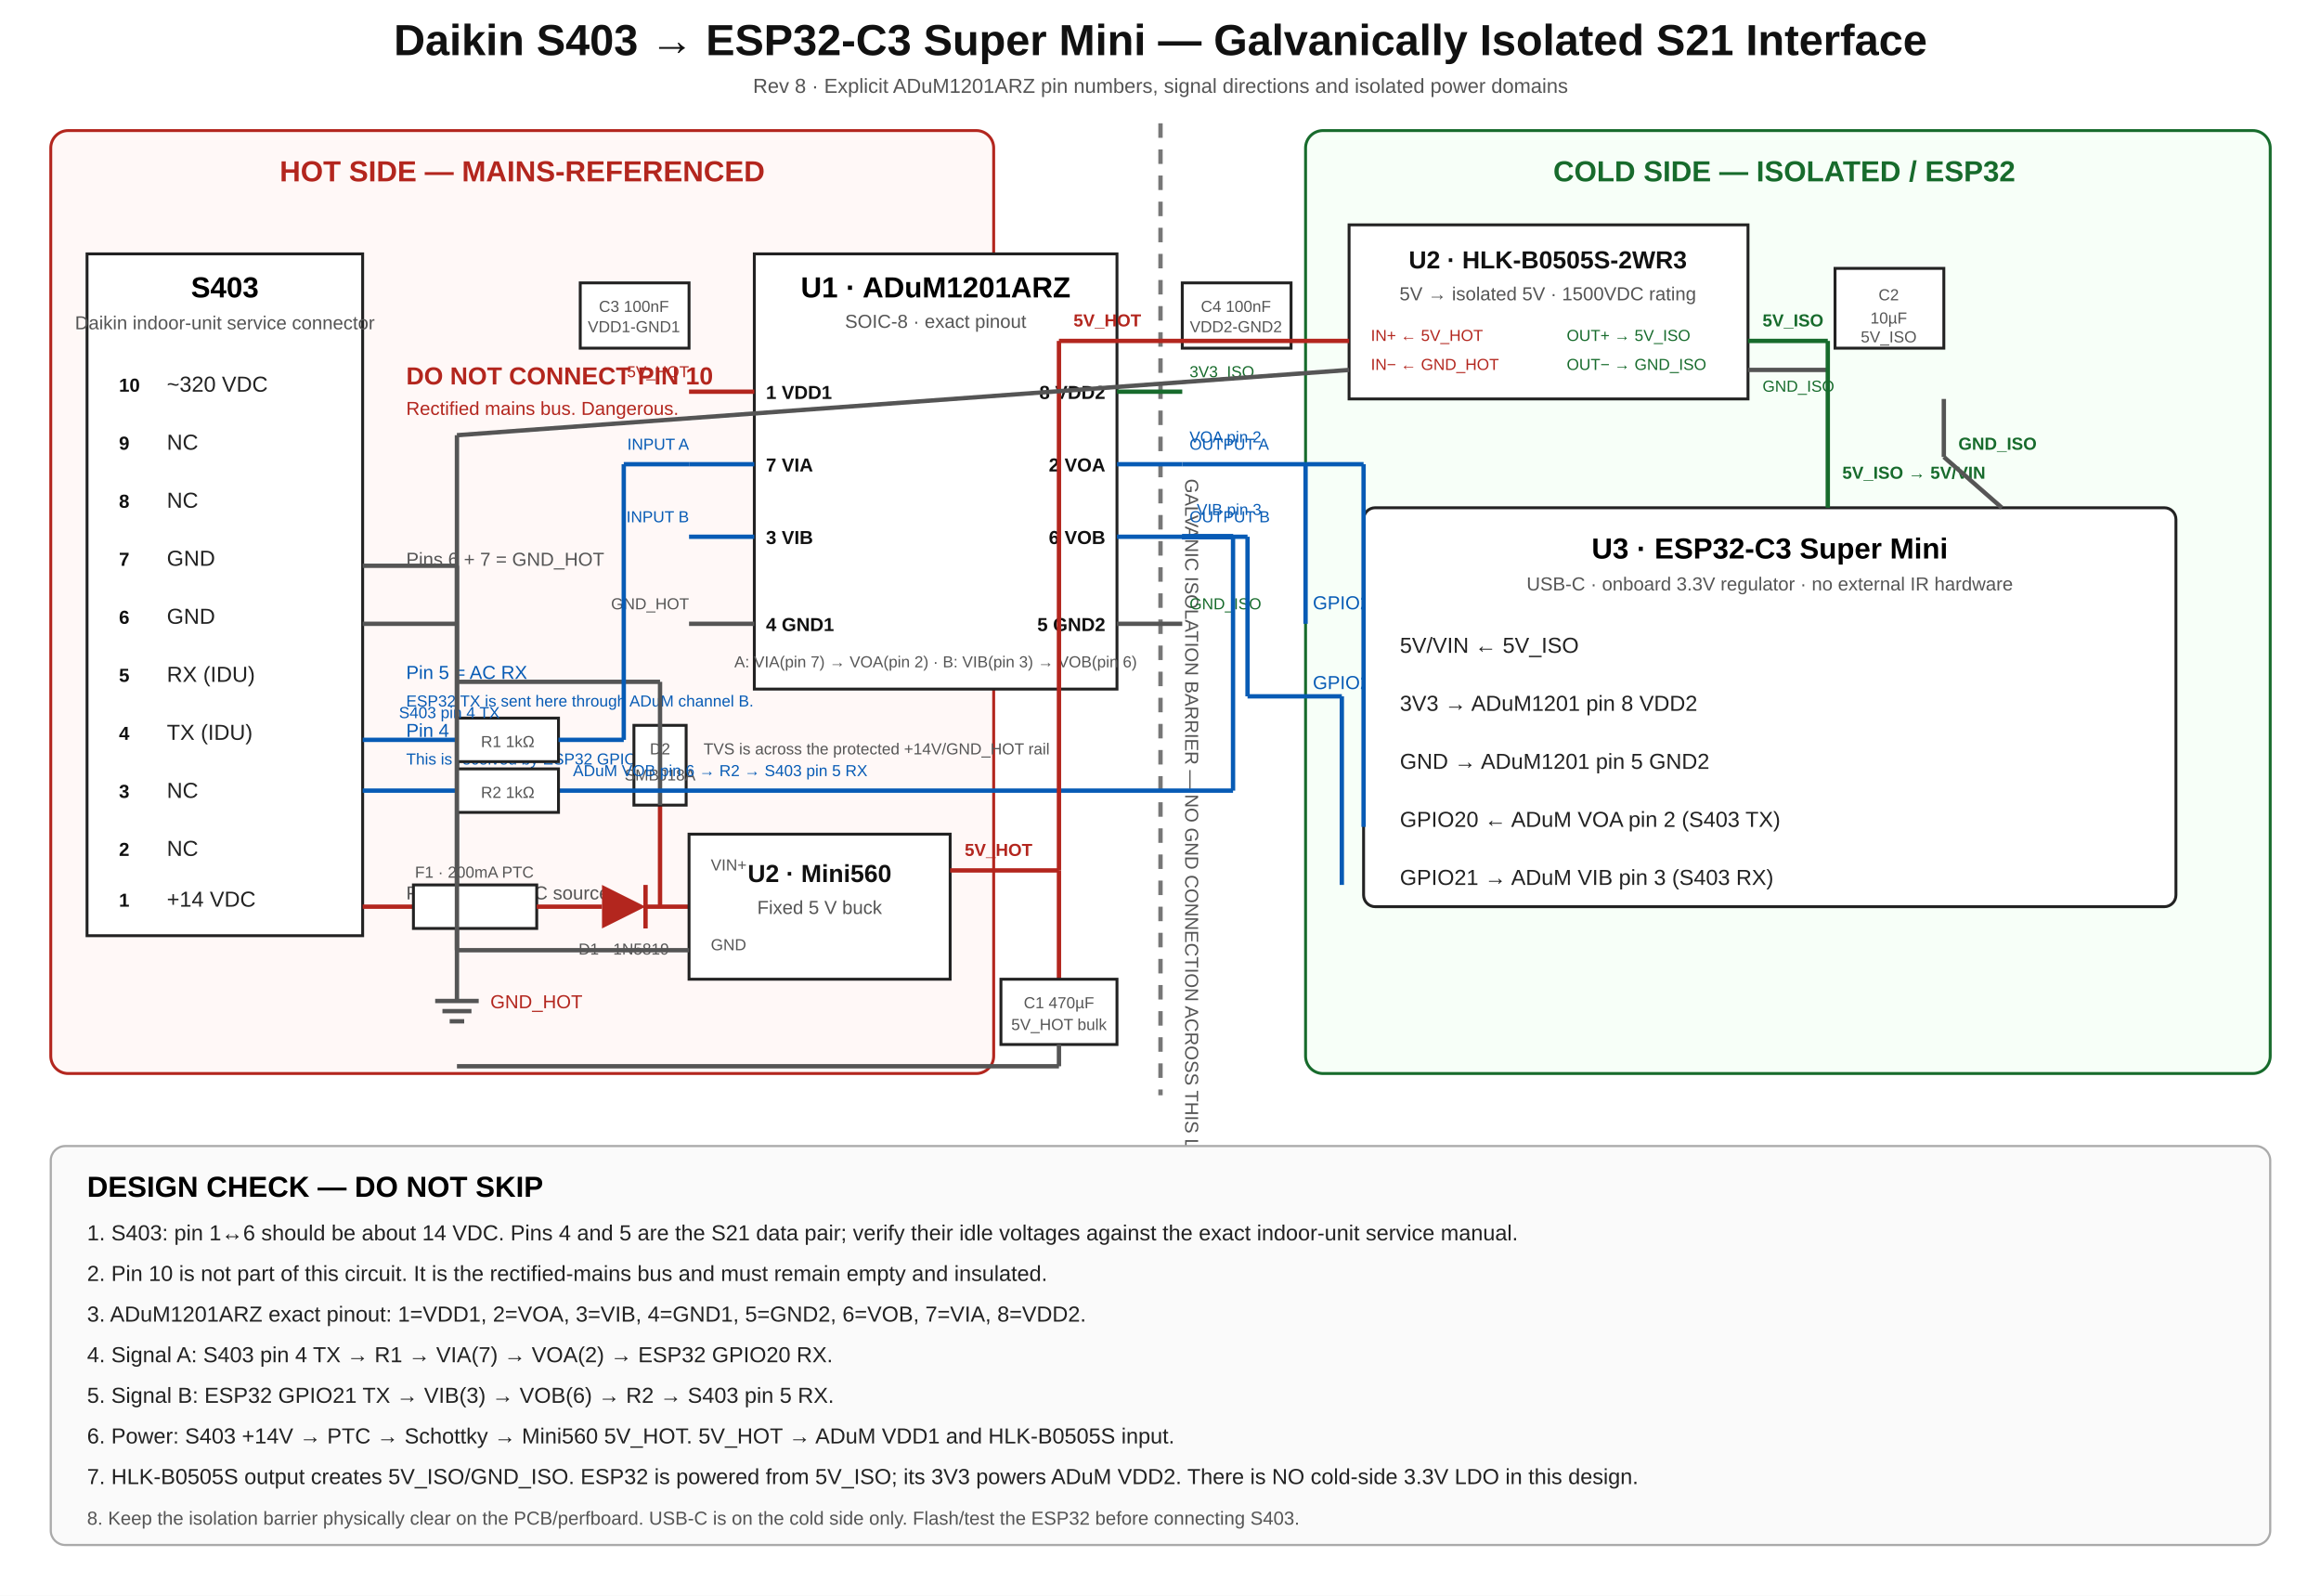
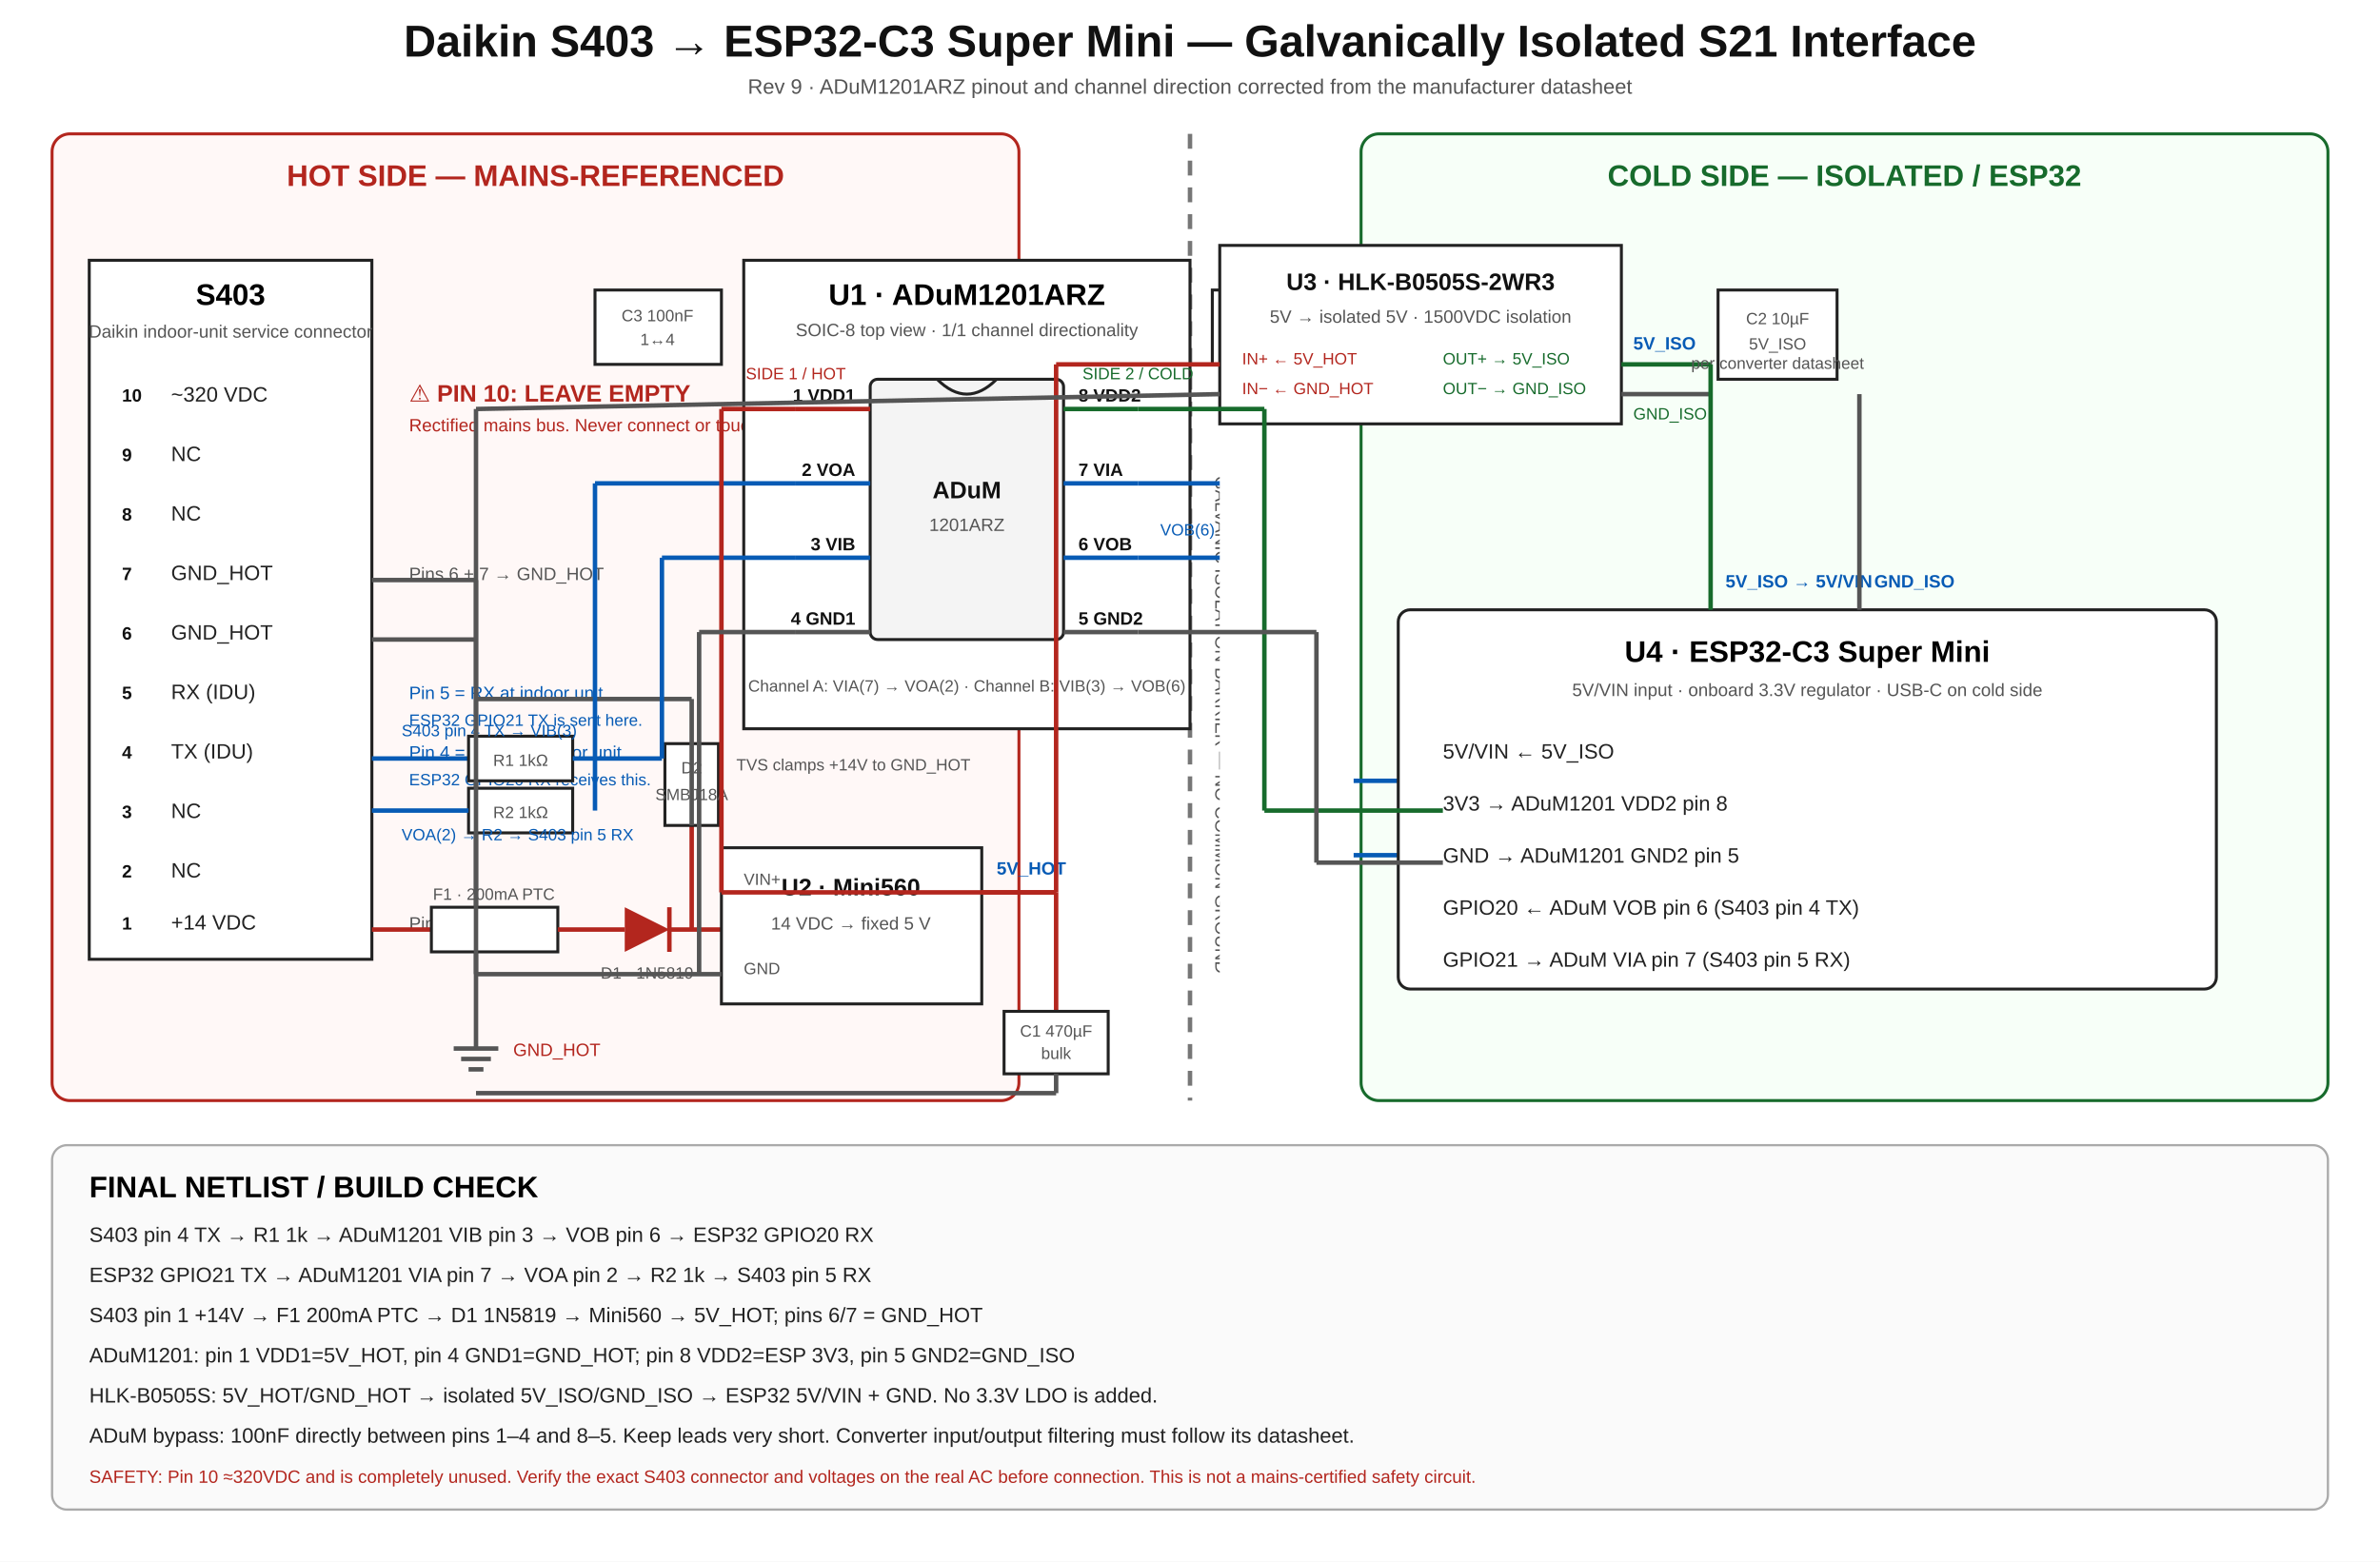
- <svg xmlns="http://www.w3.org/2000/svg" width="1600" height="1100" viewBox="0 0 1600 1100">
-   <defs>
-     <marker id="arrow" markerWidth="9" markerHeight="9" refX="8" refY="4.5" orient="auto">
-       <path d="M0,0 L9,4.5 L0,9 Z" fill="#222" />
-     </marker>
-   </defs>
+ <svg xmlns="http://www.w3.org/2000/svg" width="1600" height="1050" viewBox="0 0 1600 1050">
  <style>
- body{font-family:Arial,Helvetica,sans-serif}.title{font:700 30px Arial;fill:#111}.subtitle{font:14px Arial;fill:#555}.section{font:700 20px Arial}.h{font:700 17px Arial;fill:#111}.t{font:15px Arial;fill:#222}.s{font:13px Arial;fill:#555}.xs{font:11px Arial;fill:#555}.pin{font:700 13px Arial;fill:#111}.hot{stroke:#b3261e;stroke-width:3;fill:none}.cold{stroke:#176b2c;stroke-width:3;fill:none}.sig{stroke:#075bb5;stroke-width:3;fill:none}.ground{stroke:#555;stroke-width:3;fill:none}.wire{stroke:#222;stroke-width:2;fill:none}.barrier{stroke:#777;stroke-width:3;stroke-dasharray:10 8}.box{fill:#fff;stroke:#222;stroke-width:2}.hotbox{fill:#fff8f7;stroke:#b3261e;stroke-width:2}.coldbox{fill:#f7fff8;stroke:#176b2c;stroke-width:2}.panel{fill:#fafafa;stroke:#aaa;stroke-width:1.5}.warn{fill:#fff1f0;stroke:#c62828;stroke-width:2}.net{font:700 12px Arial;fill:#075bb5}.red{fill:#b3261e}.green{fill:#176b2c}.blue{fill:#075bb5}
+ .title{font:700 30px Arial;fill:#111}.sub{font:14px Arial;fill:#555}.sec{font:700 20px Arial}.h{font:700 16px Arial;fill:#111}.t{font:14px Arial;fill:#222}.s{font:12px Arial;fill:#555}.xs{font:11px Arial;fill:#555}.pin{font:700 12px Arial;fill:#111}.box{fill:#fff;stroke:#222;stroke-width:2}.hotbox{fill:#fff8f7;stroke:#b3261e;stroke-width:2}.coldbox{fill:#f7fff8;stroke:#176b2c;stroke-width:2}.hot{stroke:#b3261e;stroke-width:3;fill:none}.cold{stroke:#176b2c;stroke-width:3;fill:none}.sig{stroke:#075bb5;stroke-width:3;fill:none}.gnd{stroke:#555;stroke-width:3;fill:none}.dash{stroke:#777;stroke-width:3;stroke-dasharray:10 8}.panel{fill:#fafafa;stroke:#aaa;stroke-width:1.5}.warn{fill:#fff1f0;stroke:#c62828;stroke-width:2}.red{fill:#b3261e}.green{fill:#176b2c}.blue{fill:#075bb5}.net{font:700 12px Arial;fill:#075bb5}
</style>
-   <rect width="1600" height="1100" fill="#fff" />
+   <rect width="1600" height="1050" fill="#fff" />
  <text x="800" y="38" text-anchor="middle" class="title">Daikin S403 → ESP32-C3 Super Mini — Galvanically Isolated S21 Interface</text>
-   <text x="800" y="64" text-anchor="middle" class="subtitle">Rev 8 · Explicit ADuM1201ARZ pin numbers, signal directions and isolated power domains</text>
+   <text x="800" y="63" text-anchor="middle" class="sub">Rev 9 · ADuM1201ARZ pinout and channel direction corrected from the manufacturer datasheet</text>
  <rect x="35" y="90" width="650" height="650" rx="12" class="hotbox" />
-   <rect x="900" y="90" width="665" height="650" rx="12" class="coldbox" />
-   <text x="360" y="125" text-anchor="middle" class="section red">HOT SIDE — MAINS-REFERENCED</text>
-   <text x="1230" y="125" text-anchor="middle" class="section green">COLD SIDE — ISOLATED / ESP32</text>
-   <line x1="800" y1="85" x2="800" y2="755" class="barrier" />
-   <text x="817" y="330" class="s" transform="rotate(90 817 330)">GALVANIC ISOLATION BARRIER — NO GND CONNECTION ACROSS THIS LINE</text>
+   <rect x="915" y="90" width="650" height="650" rx="12" class="coldbox" />
+   <text x="360" y="125" text-anchor="middle" class="sec red">HOT SIDE — MAINS-REFERENCED</text>
+   <text x="1240" y="125" text-anchor="middle" class="sec green">COLD SIDE — ISOLATED / ESP32</text>
+   <line x1="800" y1="90" x2="800" y2="740" class="dash" />
+   <text x="817" y="320" class="s" transform="rotate(90 817 320)">GALVANIC ISOLATION BARRIER — NO COMMON GROUND</text>
  <rect x="60" y="175" width="190" height="470" class="box" />
-   <text x="155" y="205" text-anchor="middle" class="section">S403</text>
+   <text x="155" y="205" text-anchor="middle" class="sec">S403</text>
  <text x="155" y="227" text-anchor="middle" class="s">Daikin indoor-unit service connector</text>
  <g class="pin">
    <text x="82" y="270">10</text>
    <text x="82" y="310">9</text>
    <text x="82" y="350">8</text>
    <text x="82" y="390">7</text>
    <text x="82" y="430">6</text>
    <text x="82" y="470">5</text>
    <text x="82" y="510">4</text>
    <text x="82" y="550">3</text>
    <text x="82" y="590">2</text>
    <text x="82" y="625">1</text>
  </g>
  <g class="t">
    <text x="115" y="270">~320 VDC</text>
    <text x="115" y="310">NC</text>
    <text x="115" y="350">NC</text>
-     <text x="115" y="390">GND</text>
-     <text x="115" y="430">GND</text>
+     <text x="115" y="390">GND_HOT</text>
+     <text x="115" y="430">GND_HOT</text>
    <text x="115" y="470">RX (IDU)</text>
    <text x="115" y="510">TX (IDU)</text>
    <text x="115" y="550">NC</text>
    <text x="115" y="590">NC</text>
    <text x="115" y="625">+14 VDC</text>
  </g>
-   <text x="280" y="265" class="h red">DO NOT CONNECT PIN 10</text>
-   <text x="280" y="286" class="s red">Rectified mains bus. Dangerous.</text>
-   <text x="280" y="390" class="s">Pins 6 + 7 = GND_HOT</text>
-   <text x="280" y="468" class="s blue">Pin 5 = AC RX</text>
-   <text x="280" y="487" class="xs blue">ESP32 TX is sent here through ADuM channel B.</text>
-   <text x="280" y="508" class="s blue">Pin 4 = AC TX</text>
-   <text x="280" y="527" class="xs blue">This is received by ESP32 GPIO20.</text>
-   <text x="280" y="620" class="s">Pin 1 = +14 VDC source</text>
-   <line x1="250" y1="390" x2="315" y2="390" class="ground" />
-   <line x1="250" y1="430" x2="315" y2="430" class="ground" />
-   <line x1="315" y1="390" x2="315" y2="690" class="ground" />
-   <line x1="300" y1="690" x2="330" y2="690" class="ground" />
-   <line x1="305" y1="697" x2="325" y2="697" class="ground" />
-   <line x1="310" y1="704" x2="320" y2="704" class="ground" />
-   <text x="338" y="695" class="s red">GND_HOT</text>
-   <line x1="250" y1="625" x2="285" y2="625" class="hot" />
-   <rect x="285" y="610" width="85" height="30" class="box" />
-   <text x="327" y="605" text-anchor="middle" class="xs">F1 · 200mA PTC</text>
-   <line x1="370" y1="625" x2="415" y2="625" class="hot" />
-   <polygon points="415,610 415,640 445,625" fill="#b3261e" />
-   <line x1="445" y1="610" x2="445" y2="640" class="hot" />
-   <text x="430" y="658" text-anchor="middle" class="xs">D1 · 1N5819</text>
-   <line x1="445" y1="625" x2="475" y2="625" class="hot" />
-   <rect x="475" y="575" width="180" height="100" class="box" />
-   <text x="565" y="608" text-anchor="middle" class="h">U2 · Mini560</text>
-   <text x="565" y="630" text-anchor="middle" class="s">Fixed 5 V buck</text>
-   <text x="490" y="600" class="xs">VIN+</text>
-   <text x="490" y="655" class="xs">GND</text>
-   <line x1="475" y1="655" x2="315" y2="655" class="ground" />
-   <line x1="655" y1="600" x2="730" y2="600" class="hot" />
-   <text x="665" y="590" class="net red">5V_HOT</text>
-   <line x1="730" y1="600" x2="730" y2="675" class="hot" />
-   <rect x="690" y="675" width="80" height="45" class="box" />
-   <text x="730" y="695" text-anchor="middle" class="xs">C1 470µF</text>
-   <text x="730" y="710" text-anchor="middle" class="xs">5V_HOT bulk</text>
-   <line x1="730" y1="720" x2="730" y2="735" class="ground" />
-   <line x1="730" y1="735" x2="315" y2="735" class="ground" />
-   <line x1="455" y1="625" x2="455" y2="540" class="hot" />
-   <rect x="437" y="500" width="36" height="55" class="box" />
-   <text x="455" y="520" text-anchor="middle" class="xs">D2</text>
-   <text x="455" y="538" text-anchor="middle" class="xs">SMBJ18A</text>
-   <line x1="455" y1="555" x2="455" y2="470" class="ground" />
-   <line x1="455" y1="470" x2="315" y2="470" class="ground" />
-   <text x="485" y="520" class="xs">TVS is across the protected +14V/GND_HOT rail</text>
-   <rect x="520" y="175" width="250" height="300" class="box" />
-   <text x="645" y="205" text-anchor="middle" class="section">U1 · ADuM1201ARZ</text>
-   <text x="645" y="226" text-anchor="middle" class="s">SOIC-8 · exact pinout</text>
-   <line x1="520" y1="270" x2="475" y2="270" class="hot" />
-   <text x="528" y="275" class="pin">1 VDD1</text>
-   <text x="475" y="260" text-anchor="end" class="xs red">5V_HOT</text>
-   <line x1="520" y1="320" x2="475" y2="320" class="sig" />
-   <text x="528" y="325" class="pin">7 VIA</text>
-   <text x="475" y="310" text-anchor="end" class="xs blue">INPUT A</text>
-   <line x1="520" y1="370" x2="475" y2="370" class="sig" />
-   <text x="528" y="375" class="pin">3 VIB</text>
-   <text x="475" y="360" text-anchor="end" class="xs blue">INPUT B</text>
-   <line x1="520" y1="430" x2="475" y2="430" class="ground" />
-   <text x="528" y="435" class="pin">4 GND1</text>
-   <text x="475" y="420" text-anchor="end" class="xs">GND_HOT</text>
-   <line x1="770" y1="270" x2="815" y2="270" class="cold" />
-   <text x="762" y="275" text-anchor="end" class="pin">8 VDD2</text>
-   <text x="820" y="260" class="xs green">3V3_ISO</text>
-   <line x1="770" y1="320" x2="815" y2="320" class="sig" />
-   <text x="762" y="325" text-anchor="end" class="pin">2 VOA</text>
-   <text x="820" y="310" class="xs blue">OUTPUT A</text>
-   <line x1="770" y1="370" x2="815" y2="370" class="sig" />
-   <text x="762" y="375" text-anchor="end" class="pin">6 VOB</text>
-   <text x="820" y="360" class="xs blue">OUTPUT B</text>
-   <line x1="770" y1="430" x2="815" y2="430" class="ground" />
-   <text x="762" y="435" text-anchor="end" class="pin">5 GND2</text>
-   <text x="820" y="420" class="xs green">GND_ISO</text>
-   <text x="645" y="460" text-anchor="middle" class="xs">A: VIA(pin 7) → VOA(pin 2) · B: VIB(pin 3) → VOB(pin 6)</text>
-   <rect x="400" y="195" width="75" height="45" class="box" />
-   <text x="437" y="215" text-anchor="middle" class="xs">C3 100nF</text>
-   <text x="437" y="229" text-anchor="middle" class="xs">VDD1-GND1</text>
-   <rect x="815" y="195" width="75" height="45" class="box" />
-   <text x="852" y="215" text-anchor="middle" class="xs">C4 100nF</text>
-   <text x="852" y="229" text-anchor="middle" class="xs">VDD2-GND2</text>
+   <text x="275" y="270" class="h red">⚠ PIN 10: LEAVE EMPTY</text>
+   <text x="275" y="290" class="s red">Rectified mains bus. Never connect or touch.</text>
+   <text x="275" y="390" class="s">Pins 6 + 7 → GND_HOT</text>
+   <text x="275" y="470" class="s blue">Pin 5 = RX at indoor unit</text>
+   <text x="275" y="488" class="xs blue">ESP32 GPIO21 TX is sent here.</text>
+   <text x="275" y="510" class="s blue">Pin 4 = TX from indoor unit</text>
+   <text x="275" y="528" class="xs blue">ESP32 GPIO20 RX receives this.</text>
+   <text x="275" y="625" class="s">Pin 1 = +14 VDC</text>
+   <line x1="250" y1="390" x2="320" y2="390" class="gnd" />
+   <line x1="250" y1="430" x2="320" y2="430" class="gnd" />
+   <line x1="320" y1="390" x2="320" y2="705" class="gnd" />
+   <line x1="305" y1="705" x2="335" y2="705" class="gnd" />
+   <line x1="310" y1="712" x2="330" y2="712" class="gnd" />
+   <line x1="315" y1="719" x2="325" y2="719" class="gnd" />
+   <text x="345" y="710" class="s red">GND_HOT</text>
+   <line x1="250" y1="625" x2="290" y2="625" class="hot" />
+   <rect x="290" y="610" width="85" height="30" class="box" />
+   <text x="332" y="605" text-anchor="middle" class="xs">F1 · 200mA PTC</text>
+   <line x1="375" y1="625" x2="420" y2="625" class="hot" />
+   <polygon points="420,610 420,640 450,625" fill="#b3261e" />
+   <line x1="450" y1="610" x2="450" y2="640" class="hot" />
+   <text x="435" y="658" text-anchor="middle" class="xs">D1 · 1N5819</text>
+   <line x1="450" y1="625" x2="485" y2="625" class="hot" />
+   <rect x="485" y="570" width="175" height="105" class="box" />
+   <text x="572" y="602" text-anchor="middle" class="h">U2 · Mini560</text>
+   <text x="572" y="625" text-anchor="middle" class="s">14 VDC → fixed 5 V</text>
+   <text x="500" y="595" class="xs">VIN+</text>
+   <text x="500" y="655" class="xs">GND</text>
+   <line x1="485" y1="655" x2="320" y2="655" class="gnd" />
+   <line x1="660" y1="600" x2="710" y2="600" class="hot" />
+   <text x="670" y="588" class="net red">5V_HOT</text>
+   <line x1="710" y1="600" x2="710" y2="680" class="hot" />
+   <rect x="675" y="680" width="70" height="42" class="box" />
+   <text x="710" y="697" text-anchor="middle" class="xs">C1 470µF</text>
+   <text x="710" y="712" text-anchor="middle" class="xs">bulk</text>
+   <line x1="710" y1="722" x2="710" y2="735" class="gnd" />
+   <line x1="710" y1="735" x2="320" y2="735" class="gnd" />
+   <line x1="465" y1="625" x2="465" y2="540" class="hot" />
+   <rect x="447" y="500" width="36" height="55" class="box" />
+   <text x="465" y="520" text-anchor="middle" class="xs">D2</text>
+   <text x="465" y="538" text-anchor="middle" class="xs">SMBJ18A</text>
+   <line x1="465" y1="555" x2="465" y2="470" class="gnd" />
+   <line x1="465" y1="470" x2="320" y2="470" class="gnd" />
+   <text x="495" y="518" class="xs">TVS clamps +14V to GND_HOT</text>
+   <rect x="500" y="175" width="300" height="315" class="box" />
+   <text x="650" y="205" text-anchor="middle" class="sec">U1 · ADuM1201ARZ</text>
+   <text x="650" y="226" text-anchor="middle" class="s">SOIC-8 top view · 1/1 channel directionality</text>
+   <rect x="585" y="255" width="130" height="175" rx="5" fill="#f4f4f4" stroke="#222" stroke-width="2" />
+   <path d="M630 255 Q650 275 670 255" fill="none" stroke="#222" stroke-width="2" />
+   <text x="650" y="335" text-anchor="middle" class="h">ADuM</text>
+   <text x="650" y="357" text-anchor="middle" class="s">1201ARZ</text>
+   <line x1="585" y1="275" x2="535" y2="275" class="hot" />
+   <text x="575" y="270" text-anchor="end" class="pin">1 VDD1</text>
+   <line x1="585" y1="325" x2="535" y2="325" class="sig" />
+   <text x="575" y="320" text-anchor="end" class="pin">2 VOA</text>
+   <line x1="585" y1="375" x2="535" y2="375" class="sig" />
+   <text x="575" y="370" text-anchor="end" class="pin">3 VIB</text>
+   <line x1="585" y1="425" x2="535" y2="425" class="gnd" />
+   <text x="575" y="420" text-anchor="end" class="pin">4 GND1</text>
+   <text x="535" y="255" text-anchor="middle" class="xs red">SIDE 1 / HOT</text>
+   <line x1="715" y1="425" x2="765" y2="425" class="gnd" />
+   <text x="725" y="420" class="pin">5 GND2</text>
+   <line x1="715" y1="375" x2="765" y2="375" class="sig" />
+   <text x="725" y="370" class="pin">6 VOB</text>
+   <line x1="715" y1="325" x2="765" y2="325" class="sig" />
+   <text x="725" y="320" class="pin">7 VIA</text>
+   <line x1="715" y1="275" x2="765" y2="275" class="cold" />
+   <text x="725" y="270" class="pin">8 VDD2</text>
+   <text x="765" y="255" text-anchor="middle" class="xs green">SIDE 2 / COLD</text>
+   <text x="650" y="465" text-anchor="middle" class="xs">Channel A: VIA(7) → VOA(2) · Channel B: VIB(3) → VOB(6)</text>
+   <rect x="400" y="195" width="85" height="50" class="box" />
+   <text x="442" y="216" text-anchor="middle" class="xs">C3 100nF</text>
+   <text x="442" y="232" text-anchor="middle" class="xs">1↔4</text>
+   <rect x="815" y="195" width="85" height="50" class="box" />
+   <text x="857" y="216" text-anchor="middle" class="xs">C4 100nF</text>
+   <text x="857" y="232" text-anchor="middle" class="xs">8↔5</text>
  <line x1="250" y1="510" x2="315" y2="510" class="sig" />
  <rect x="315" y="495" width="70" height="30" class="box" />
  <text x="350" y="515" text-anchor="middle" class="xs">R1 1kΩ</text>
-   <line x1="385" y1="510" x2="430" y2="510" class="sig" />
-   <line x1="430" y1="510" x2="430" y2="320" class="sig" />
-   <line x1="430" y1="320" x2="475" y2="320" class="sig" />
-   <text x="275" y="495" class="xs blue">S403 pin 4 TX</text>
-   <line x1="815" y1="320" x2="900" y2="320" class="sig" />
-   <text x="820" y="305" class="xs blue">VOA pin 2</text>
-   <line x1="900" y1="320" x2="900" y2="430" class="sig" />
-   <text x="905" y="420" class="s blue">GPIO20 / RX</text>
-   <line x1="900" y1="480" x2="860" y2="480" class="sig" />
-   <line x1="860" y1="480" x2="860" y2="370" class="sig" />
-   <line x1="860" y1="370" x2="815" y2="370" class="sig" />
-   <text x="825" y="355" class="xs blue">VIB pin 3</text>
-   <text x="905" y="475" class="s blue">GPIO21 / TX</text>
-   <line x1="815" y1="370" x2="850" y2="370" class="sig" />
-   <line x1="815" y1="370" x2="850" y2="370" class="sig" />
-   <line x1="815" y1="370" x2="850" y2="370" class="sig" />
-   <line x1="815" y1="370" x2="850" y2="370" class="sig" />
-   <line x1="815" y1="370" x2="850" y2="370" class="sig" />
-   <line x1="815" y1="370" x2="850" y2="370" class="sig" />
-   <line x1="815" y1="370" x2="850" y2="370" class="sig" />
-   <line x1="815" y1="370" x2="850" y2="370" class="sig" />
-   <line x1="815" y1="370" x2="850" y2="370" class="sig" />
-   <line x1="815" y1="370" x2="850" y2="370" class="sig" />
-   <line x1="815" y1="370" x2="850" y2="370" class="sig" />
-   <line x1="850" y1="370" x2="850" y2="545" class="sig" />
-   <line x1="850" y1="545" x2="385" y2="545" class="sig" />
+   <line x1="385" y1="510" x2="445" y2="510" class="sig" />
+   <line x1="445" y1="510" x2="445" y2="375" class="sig" />
+   <line x1="445" y1="375" x2="535" y2="375" class="sig" />
+   <text x="270" y="495" class="xs blue">S403 pin 4 TX → VIB(3)</text>
+   <line x1="535" y1="325" x2="400" y2="325" class="sig" />
+   <line x1="400" y1="325" x2="400" y2="545" class="sig" />
  <rect x="315" y="530" width="70" height="30" class="box" />
  <text x="350" y="550" text-anchor="middle" class="xs">R2 1kΩ</text>
  <line x1="315" y1="545" x2="250" y2="545" class="sig" />
-   <text x="395" y="535" class="xs blue">ADuM VOB pin 6 → R2 → S403 pin 5 RX</text>
-   <rect x="930" y="155" width="275" height="120" class="box" />
-   <text x="1067" y="185" text-anchor="middle" class="h">U2 · HLK-B0505S-2WR3</text>
-   <text x="1067" y="207" text-anchor="middle" class="s">5V → isolated 5V · 1500VDC rating</text>
-   <text x="945" y="235" class="xs red">IN+  ← 5V_HOT</text>
-   <text x="945" y="255" class="xs red">IN−  ← GND_HOT</text>
-   <text x="1080" y="235" class="xs green">OUT+ → 5V_ISO</text>
-   <text x="1080" y="255" class="xs green">OUT− → GND_ISO</text>
-   <line x1="730" y1="600" x2="730" y2="235" class="hot" />
-   <line x1="730" y1="235" x2="930" y2="235" class="hot" />
-   <text x="740" y="225" class="net red">5V_HOT</text>
-   <line x1="315" y1="655" x2="315" y2="300" class="ground" />
-   <line x1="315" y1="300" x2="930" y2="255" class="ground" />
-   <line x1="1205" y1="235" x2="1260" y2="235" class="cold" />
-   <text x="1215" y="225" class="net green">5V_ISO</text>
-   <line x1="1205" y1="255" x2="1260" y2="255" class="ground" />
-   <text x="1215" y="270" class="xs green">GND_ISO</text>
-   <rect x="1265" y="185" width="75" height="55" class="box" />
-   <text x="1302" y="207" text-anchor="middle" class="xs">C2</text>
-   <text x="1302" y="223" text-anchor="middle" class="xs">10µF</text>
-   <text x="1302" y="236" text-anchor="middle" class="xs">5V_ISO</text>
-   <rect x="940" y="350" width="560" height="275" rx="8" class="box" />
-   <text x="1220" y="385" text-anchor="middle" class="section">U3 · ESP32-C3 Super Mini</text>
-   <text x="1220" y="407" text-anchor="middle" class="s">USB-C · onboard 3.3V regulator · no external IR hardware</text>
-   <text x="965" y="450" class="t">5V/VIN  ← 5V_ISO</text>
-   <text x="965" y="490" class="t">3V3     → ADuM1201 pin 8 VDD2</text>
-   <text x="965" y="530" class="t">GND     → ADuM1201 pin 5 GND2</text>
-   <text x="965" y="570" class="t">GPIO20  ← ADuM VOA pin 2  (S403 TX)</text>
-   <text x="965" y="610" class="t">GPIO21  → ADuM VIB pin 3  (S403 RX)</text>
-   <line x1="1260" y1="235" x2="1260" y2="350" class="cold" />
-   <text x="1270" y="330" class="net green">5V_ISO → 5V/VIN</text>
-   <line x1="1340" y1="275" x2="1340" y2="315" class="ground" />
-   <line x1="1340" y1="315" x2="1380" y2="350" class="ground" />
-   <text x="1350" y="310" class="net green">GND_ISO</text>
-   <line x1="900" y1="320" x2="940" y2="320" class="sig" />
-   <line x1="940" y1="320" x2="940" y2="570" class="sig" />
-   <line x1="900" y1="480" x2="925" y2="480" class="sig" />
-   <line x1="925" y1="480" x2="925" y2="610" class="sig" />
-   <rect x="35" y="790" width="1530" height="275" rx="10" class="panel" />
-   <text x="60" y="825" class="section">DESIGN CHECK — DO NOT SKIP</text>
-   <text x="60" y="855" class="t">1. S403: pin 1↔6 should be about 14 VDC. Pins 4 and 5 are the S21 data pair; verify their idle voltages against the exact indoor-unit service manual.</text>
-   <text x="60" y="883" class="t">2. Pin 10 is not part of this circuit. It is the rectified-mains bus and must remain empty and insulated.</text>
-   <text x="60" y="911" class="t">3. ADuM1201ARZ exact pinout: 1=VDD1, 2=VOA, 3=VIB, 4=GND1, 5=GND2, 6=VOB, 7=VIA, 8=VDD2.</text>
-   <text x="60" y="939" class="t">4. Signal A: S403 pin 4 TX → R1 → VIA(7) → VOA(2) → ESP32 GPIO20 RX.</text>
-   <text x="60" y="967" class="t">5. Signal B: ESP32 GPIO21 TX → VIB(3) → VOB(6) → R2 → S403 pin 5 RX.</text>
-   <text x="60" y="995" class="t">6. Power: S403 +14V → PTC → Schottky → Mini560 5V_HOT. 5V_HOT → ADuM VDD1 and HLK-B0505S input.</text>
-   <text x="60" y="1023" class="t">7. HLK-B0505S output creates 5V_ISO/GND_ISO. ESP32 is powered from 5V_ISO; its 3V3 powers ADuM VDD2. There is NO cold-side 3.3V LDO in this design.</text>
-   <text x="60" y="1051" class="s">8. Keep the isolation barrier physically clear on the PCB/perfboard. USB-C is on the cold side only. Flash/test the ESP32 before connecting S403.</text>
+   <text x="270" y="565" class="xs blue">VOA(2) → R2 → S403 pin 5 RX</text>
+   <line x1="765" y1="375" x2="875" y2="375" class="sig" />
+   <line x1="875" y1="375" x2="875" y2="525" class="sig" />
+   <line x1="875" y1="525" x2="940" y2="525" class="sig" />
+   <text x="780" y="360" class="xs blue">VOB(6) → GPIO20 RX</text>
+   <line x1="940" y1="575" x2="855" y2="575" class="sig" />
+   <line x1="855" y1="575" x2="855" y2="325" class="sig" />
+   <line x1="855" y1="325" x2="765" y2="325" class="sig" />
+   <text x="945" y="565" class="xs blue">GPIO21 TX → VIA(7)</text>
+   <rect x="820" y="120" width="90" height="560" fill="#fff" stroke="none" />
+   <rect x="820" y="165" width="270" height="120" class="box" />
+   <text x="955" y="195" text-anchor="middle" class="h">U3 · HLK-B0505S-2WR3</text>
+   <text x="955" y="217" text-anchor="middle" class="s">5V → isolated 5V · 1500VDC isolation</text>
+   <text x="835" y="245" class="xs red">IN+ ← 5V_HOT</text>
+   <text x="835" y="265" class="xs red">IN− ← GND_HOT</text>
+   <text x="970" y="245" class="xs green">OUT+ → 5V_ISO</text>
+   <text x="970" y="265" class="xs green">OUT− → GND_ISO</text>
+   <line x1="710" y1="600" x2="710" y2="245" class="hot" />
+   <line x1="710" y1="245" x2="820" y2="245" class="hot" />
+   <line x1="320" y1="655" x2="320" y2="275" class="gnd" />
+   <line x1="320" y1="275" x2="820" y2="265" class="gnd" />
+   <line x1="1090" y1="245" x2="1150" y2="245" class="cold" />
+   <line x1="1090" y1="265" x2="1150" y2="265" class="gnd" />
+   <text x="1098" y="235" class="net green">5V_ISO</text>
+   <text x="1098" y="282" class="xs green">GND_ISO</text>
+   <rect x="1155" y="195" width="80" height="60" class="box" />
+   <text x="1195" y="218" text-anchor="middle" class="xs">C2 10µF</text>
+   <text x="1195" y="235" text-anchor="middle" class="xs">5V_ISO</text>
+   <text x="1195" y="248" text-anchor="middle" class="xs">per converter datasheet</text>
+   <rect x="940" y="410" width="550" height="255" rx="8" class="box" />
+   <text x="1215" y="445" text-anchor="middle" class="sec">U4 · ESP32-C3 Super Mini</text>
+   <text x="1215" y="468" text-anchor="middle" class="s">5V/VIN input · onboard 3.3V regulator · USB-C on cold side</text>
+   <text x="970" y="510" class="t">5V/VIN  ← 5V_ISO</text>
+   <text x="970" y="545" class="t">3V3     → ADuM1201 VDD2 pin 8</text>
+   <text x="970" y="580" class="t">GND     → ADuM1201 GND2 pin 5</text>
+   <text x="970" y="615" class="t">GPIO20  ← ADuM VOB pin 6 (S403 pin 4 TX)</text>
+   <text x="970" y="650" class="t">GPIO21  → ADuM VIA pin 7 (S403 pin 5 RX)</text>
+   <line x1="1150" y1="245" x2="1150" y2="410" class="cold" />
+   <text x="1160" y="395" class="net green">5V_ISO → 5V/VIN</text>
+   <line x1="1250" y1="265" x2="1250" y2="410" class="gnd" />
+   <text x="1260" y="395" class="net green">GND_ISO</text>
+   <line x1="535" y1="275" x2="485" y2="275" class="hot" />
+   <line x1="485" y1="275" x2="485" y2="600" class="hot" />
+   <line x1="485" y1="600" x2="710" y2="600" class="hot" />
+   <line x1="535" y1="425" x2="470" y2="425" class="gnd" />
+   <line x1="470" y1="425" x2="470" y2="655" class="gnd" />
+   <line x1="765" y1="275" x2="850" y2="275" class="cold" />
+   <line x1="850" y1="275" x2="850" y2="545" class="cold" />
+   <line x1="850" y1="545" x2="970" y2="545" class="cold" />
+   <line x1="765" y1="425" x2="885" y2="425" class="gnd" />
+   <line x1="885" y1="425" x2="885" y2="580" class="gnd" />
+   <line x1="885" y1="580" x2="970" y2="580" class="gnd" />
+   <rect x="35" y="770" width="1530" height="245" rx="10" class="panel" />
+   <text x="60" y="805" class="sec">FINAL NETLIST / BUILD CHECK</text>
+   <text x="60" y="835" class="t">S403 pin 4 TX → R1 1k → ADuM1201 VIB pin 3 → VOB pin 6 → ESP32 GPIO20 RX</text>
+   <text x="60" y="862" class="t">ESP32 GPIO21 TX → ADuM1201 VIA pin 7 → VOA pin 2 → R2 1k → S403 pin 5 RX</text>
+   <text x="60" y="889" class="t">S403 pin 1 +14V → F1 200mA PTC → D1 1N5819 → Mini560 → 5V_HOT; pins 6/7 = GND_HOT</text>
+   <text x="60" y="916" class="t">ADuM1201: pin 1 VDD1=5V_HOT, pin 4 GND1=GND_HOT; pin 8 VDD2=ESP 3V3, pin 5 GND2=GND_ISO</text>
+   <text x="60" y="943" class="t">HLK-B0505S: 5V_HOT/GND_HOT → isolated 5V_ISO/GND_ISO → ESP32 5V/VIN + GND. No 3.3V LDO is added.</text>
+   <text x="60" y="970" class="t">ADuM bypass: 100nF directly between pins 1–4 and 8–5. Keep leads very short. Converter input/output filtering must follow its datasheet.</text>
+   <text x="60" y="997" class="s red">SAFETY: Pin 10 ≈320VDC and is completely unused. Verify the exact S403 connector and voltages on the real AC before connection. This is not a mains-certified safety circuit.</text>
</svg>
